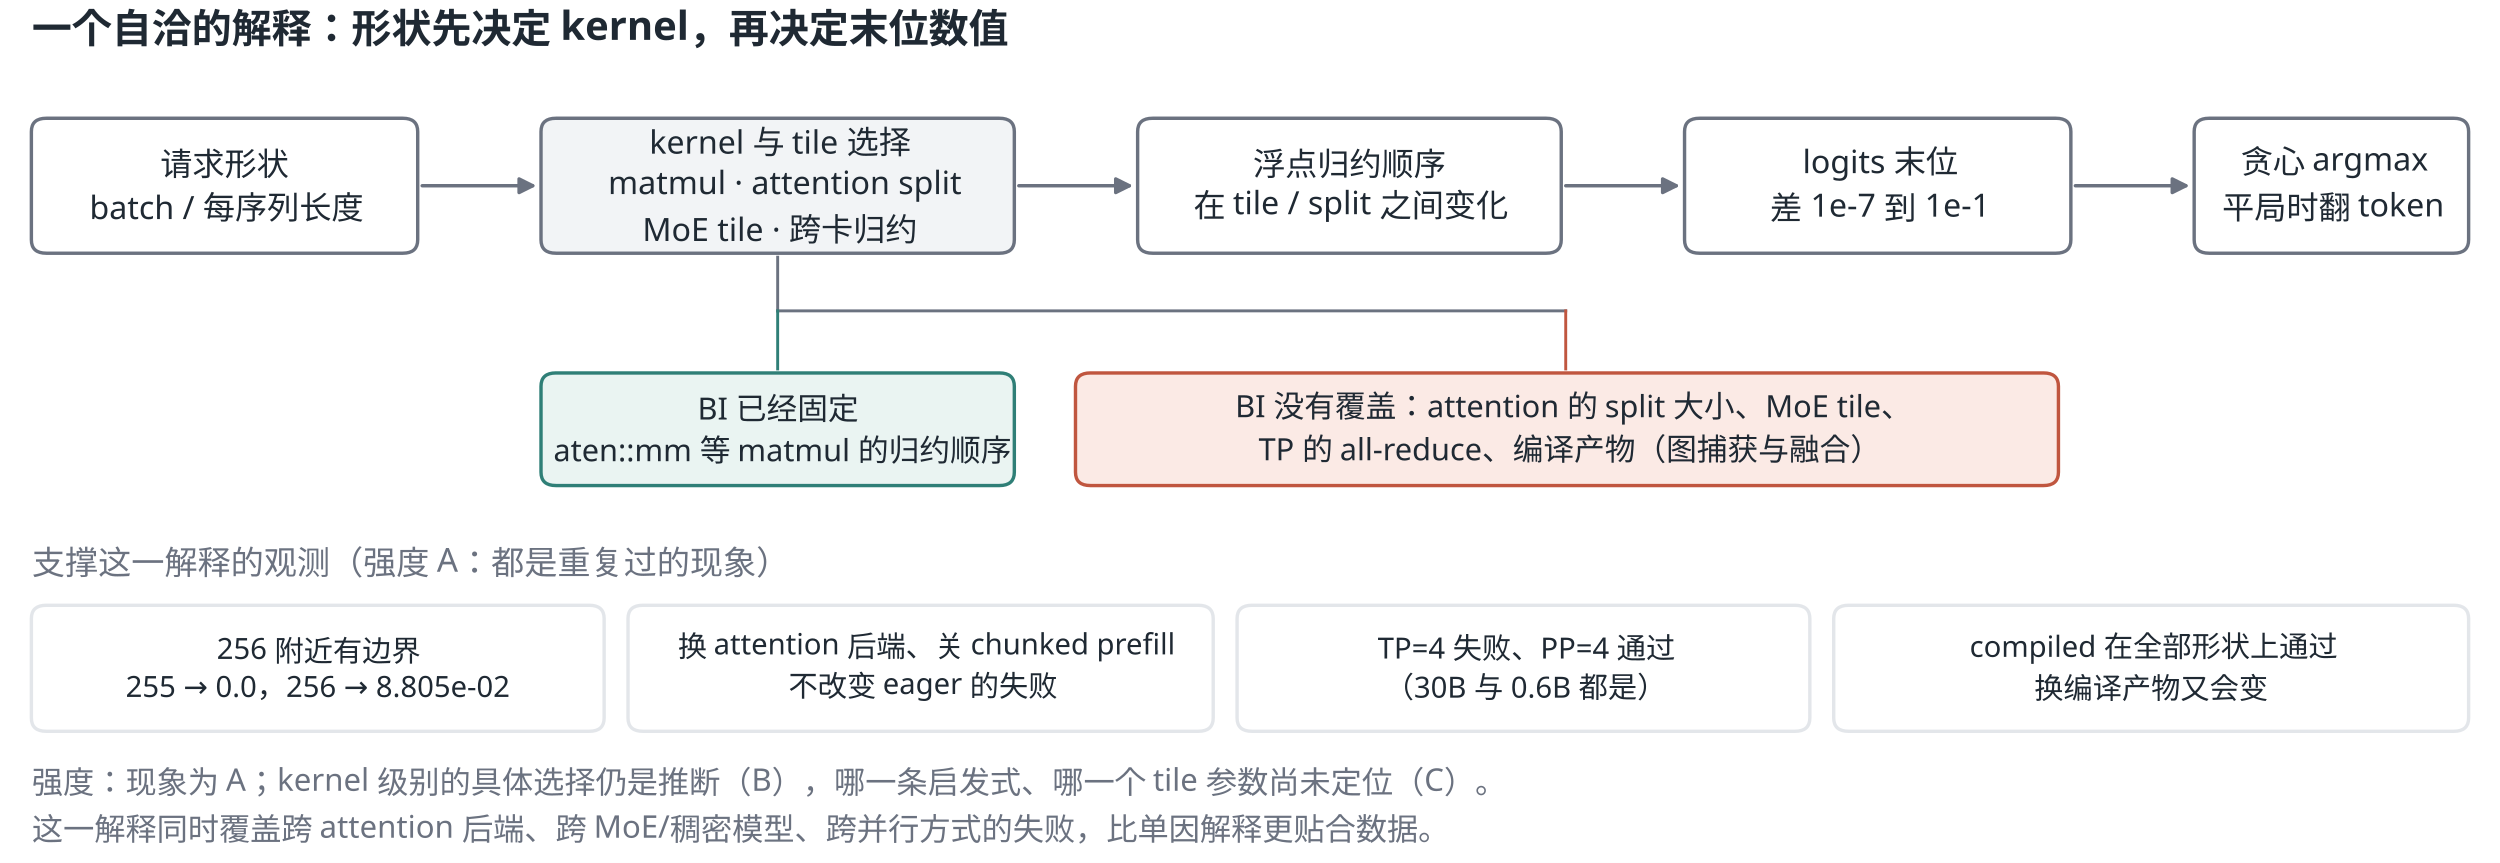
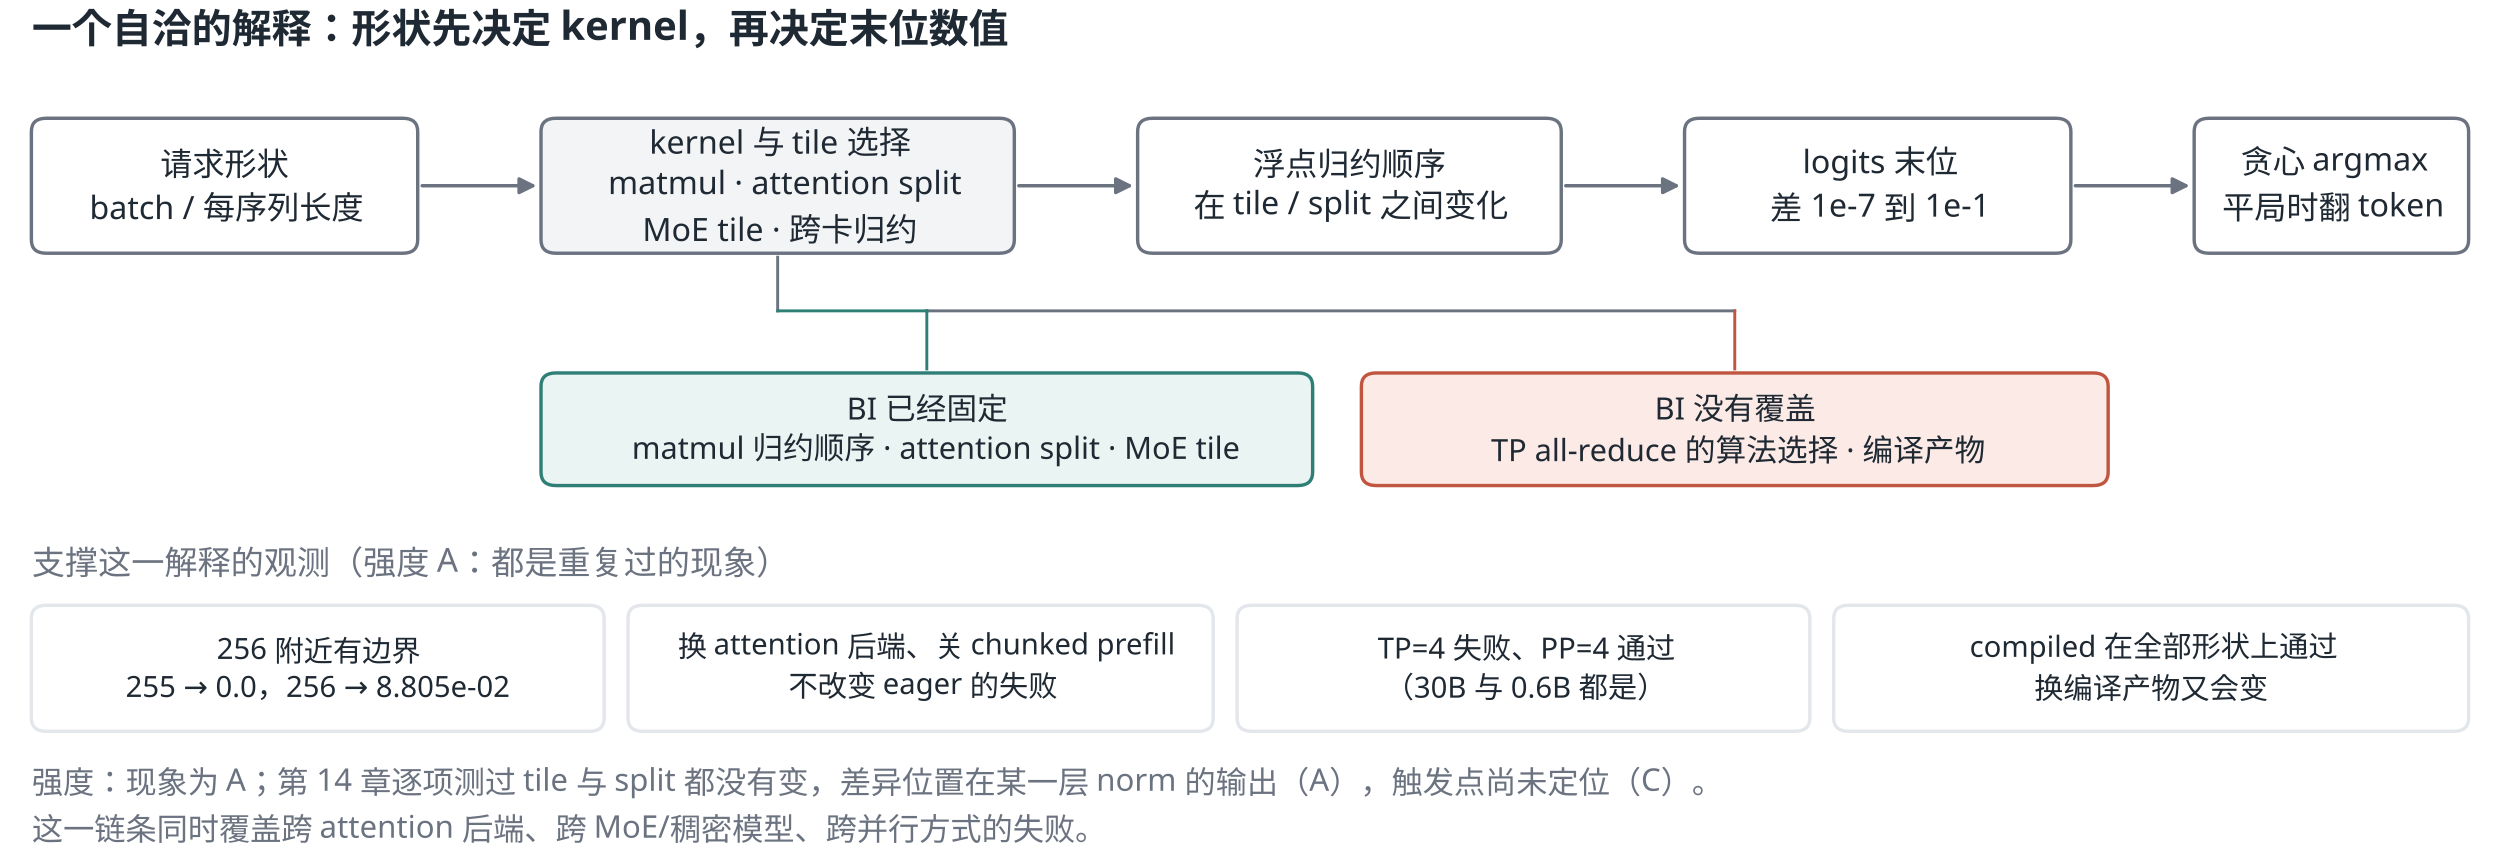
<svg xmlns="http://www.w3.org/2000/svg" width="513.116pt" height="177.12pt" viewBox="0 0 513.116 177.12" version="1.1">
  <defs>
    <style type="text/css">*{stroke-linejoin: round; stroke-linecap: butt}</style>
  </defs>
  <g id="figure_1">
    <g id="patch_1">
      <path d="M 0 177.12  L 513.116 177.12  L 513.116 0  L 0 0  z " style="fill: #ffffff" />
    </g>
    <g id="axes_1">
      <g id="patch_2">
-         <path d="M 9.502 51.97  L 82.67 51.97  Q 85.731 51.97 85.731 49.218  L 85.731 27.026  Q 85.731 24.275 82.67 24.275  L 9.502 24.275  Q 6.44 24.275 6.44 27.026  L 6.44 49.218  Q 6.44 51.97 9.502 51.97  z " clip-path="url(#p541b89a98c)" style="fill: #ffffff; stroke: #6b7280; stroke-width: 0.7; stroke-linejoin: miter" />
+         <path d="M 9.502 51.97  L 82.67 51.97  Q 85.731 51.97 85.731 49.218  L 85.731 27.026  Q 85.731 24.275 82.67 24.275  L 9.502 24.275  Q 6.44 24.275 6.44 27.026  L 6.44 49.218  Q 6.44 51.97 9.502 51.97  z " clip-path="url(#pd02e15a3e6)" style="fill: #ffffff; stroke: #6b7280; stroke-width: 0.7; stroke-linejoin: miter" />
      </g>
      <g id="patch_3">
-         <path d="M 114.1 51.97  L 205.126 51.97  Q 208.188 51.97 208.188 49.218  L 208.188 27.026  Q 208.188 24.275 205.126 24.275  L 114.1 24.275  Q 111.039 24.275 111.039 27.026  L 111.039 49.218  Q 111.039 51.97 114.1 51.97  z " clip-path="url(#p541b89a98c)" style="fill: #f2f4f6; stroke: #6b7280; stroke-width: 0.7; stroke-linejoin: miter" />
+         <path d="M 114.1 51.97  L 205.126 51.97  Q 208.188 51.97 208.188 49.218  L 208.188 27.026  Q 208.188 24.275 205.126 24.275  L 114.1 24.275  Q 111.039 24.275 111.039 27.026  L 111.039 49.218  Q 111.039 51.97 114.1 51.97  z " clip-path="url(#pd02e15a3e6)" style="fill: #f2f4f6; stroke: #6b7280; stroke-width: 0.7; stroke-linejoin: miter" />
      </g>
      <g id="patch_4">
-         <path d="M 236.557 51.97  L 317.378 51.97  Q 320.44 51.97 320.44 49.218  L 320.44 27.026  Q 320.44 24.275 317.378 24.275  L 236.557 24.275  Q 233.495 24.275 233.495 27.026  L 233.495 49.218  Q 233.495 51.97 236.557 51.97  z " clip-path="url(#p541b89a98c)" style="fill: #ffffff; stroke: #6b7280; stroke-width: 0.7; stroke-linejoin: miter" />
+         <path d="M 236.557 51.97  L 317.378 51.97  Q 320.44 51.97 320.44 49.218  L 320.44 27.026  Q 320.44 24.275 317.378 24.275  L 236.557 24.275  Q 233.495 24.275 233.495 27.026  L 233.495 49.218  Q 233.495 51.97 236.557 51.97  z " clip-path="url(#pd02e15a3e6)" style="fill: #ffffff; stroke: #6b7280; stroke-width: 0.7; stroke-linejoin: miter" />
      </g>
      <g id="patch_5">
-         <path d="M 348.809 51.97  L 421.977 51.97  Q 425.038 51.97 425.038 49.218  L 425.038 27.026  Q 425.038 24.275 421.977 24.275  L 348.809 24.275  Q 345.747 24.275 345.747 27.026  L 345.747 49.218  Q 345.747 51.97 348.809 51.97  z " clip-path="url(#p541b89a98c)" style="fill: #ffffff; stroke: #6b7280; stroke-width: 0.7; stroke-linejoin: miter" />
+         <path d="M 348.809 51.97  L 421.977 51.97  Q 425.038 51.97 425.038 49.218  L 425.038 27.026  Q 425.038 24.275 421.977 24.275  L 348.809 24.275  Q 345.747 24.275 345.747 27.026  L 345.747 49.218  Q 345.747 51.97 348.809 51.97  z " clip-path="url(#pd02e15a3e6)" style="fill: #ffffff; stroke: #6b7280; stroke-width: 0.7; stroke-linejoin: miter" />
      </g>
      <g id="patch_6">
-         <path d="M 453.407 51.97  L 503.614 51.97  Q 506.676 51.97 506.676 49.218  L 506.676 27.026  Q 506.676 24.275 503.614 24.275  L 453.407 24.275  Q 450.346 24.275 450.346 27.026  L 450.346 49.218  Q 450.346 51.97 453.407 51.97  z " clip-path="url(#p541b89a98c)" style="fill: #ffffff; stroke: #6b7280; stroke-width: 0.7; stroke-linejoin: miter" />
+         <path d="M 453.407 51.97  L 503.614 51.97  Q 506.676 51.97 506.676 49.218  L 506.676 27.026  Q 506.676 24.275 503.614 24.275  L 453.407 24.275  Q 450.346 24.275 450.346 27.026  L 450.346 49.218  Q 450.346 51.97 453.407 51.97  z " clip-path="url(#pd02e15a3e6)" style="fill: #ffffff; stroke: #6b7280; stroke-width: 0.7; stroke-linejoin: miter" />
      </g>
      <g id="patch_7">
-         <path d="M 86.649 38.122  Q 98.385 38.122 109.338 38.122  " clip-path="url(#p541b89a98c)" style="fill: none; stroke: #6b7280; stroke-width: 0.7; stroke-linecap: round" />
-         <path d="M 106.538 36.722  L 109.338 38.122  L 106.538 39.522  z " clip-path="url(#p541b89a98c)" style="fill: #6b7280; stroke: #6b7280; stroke-width: 0.7; stroke-linecap: round" />
+         <path d="M 86.649 38.122  Q 98.385 38.122 109.338 38.122  " clip-path="url(#pd02e15a3e6)" style="fill: none; stroke: #6b7280; stroke-width: 0.7; stroke-linecap: round" />
+         <path d="M 106.538 36.722  L 109.338 38.122  L 106.538 39.522  z " clip-path="url(#pd02e15a3e6)" style="fill: #6b7280; stroke: #6b7280; stroke-width: 0.7; stroke-linecap: round" />
      </g>
      <g id="patch_8">
-         <path d="M 209.106 38.122  Q 220.842 38.122 231.794 38.122  " clip-path="url(#p541b89a98c)" style="fill: none; stroke: #6b7280; stroke-width: 0.7; stroke-linecap: round" />
-         <path d="M 228.994 36.722  L 231.794 38.122  L 228.994 39.522  z " clip-path="url(#p541b89a98c)" style="fill: #6b7280; stroke: #6b7280; stroke-width: 0.7; stroke-linecap: round" />
+         <path d="M 209.106 38.122  Q 220.842 38.122 231.794 38.122  " clip-path="url(#pd02e15a3e6)" style="fill: none; stroke: #6b7280; stroke-width: 0.7; stroke-linecap: round" />
+         <path d="M 228.994 36.722  L 231.794 38.122  L 228.994 39.522  z " clip-path="url(#pd02e15a3e6)" style="fill: #6b7280; stroke: #6b7280; stroke-width: 0.7; stroke-linecap: round" />
      </g>
      <g id="patch_9">
-         <path d="M 321.358 38.122  Q 333.094 38.122 344.046 38.122  " clip-path="url(#p541b89a98c)" style="fill: none; stroke: #6b7280; stroke-width: 0.7; stroke-linecap: round" />
-         <path d="M 341.246 36.722  L 344.046 38.122  L 341.246 39.522  z " clip-path="url(#p541b89a98c)" style="fill: #6b7280; stroke: #6b7280; stroke-width: 0.7; stroke-linecap: round" />
+         <path d="M 321.358 38.122  Q 333.094 38.122 344.046 38.122  " clip-path="url(#pd02e15a3e6)" style="fill: none; stroke: #6b7280; stroke-width: 0.7; stroke-linecap: round" />
+         <path d="M 341.246 36.722  L 344.046 38.122  L 341.246 39.522  z " clip-path="url(#pd02e15a3e6)" style="fill: #6b7280; stroke: #6b7280; stroke-width: 0.7; stroke-linecap: round" />
      </g>
      <g id="patch_10">
-         <path d="M 425.957 38.122  Q 437.692 38.122 448.645 38.122  " clip-path="url(#p541b89a98c)" style="fill: none; stroke: #6b7280; stroke-width: 0.7; stroke-linecap: round" />
-         <path d="M 445.845 36.722  L 448.645 38.122  L 445.845 39.522  z " clip-path="url(#p541b89a98c)" style="fill: #6b7280; stroke: #6b7280; stroke-width: 0.7; stroke-linecap: round" />
+         <path d="M 425.957 38.122  Q 437.692 38.122 448.645 38.122  " clip-path="url(#pd02e15a3e6)" style="fill: none; stroke: #6b7280; stroke-width: 0.7; stroke-linecap: round" />
+         <path d="M 445.845 36.722  L 448.645 38.122  L 445.845 39.522  z " clip-path="url(#pd02e15a3e6)" style="fill: #6b7280; stroke: #6b7280; stroke-width: 0.7; stroke-linecap: round" />
      </g>
      <g id="patch_11">
-         <path d="M 114.1 99.656  L 205.126 99.656  Q 208.188 99.656 208.188 96.905  L 208.188 79.298  Q 208.188 76.547 205.126 76.547  L 114.1 76.547  Q 111.039 76.547 111.039 79.298  L 111.039 96.905  Q 111.039 99.656 114.1 99.656  z " clip-path="url(#p541b89a98c)" style="fill: #eaf4f2; stroke: #2f7f77; stroke-width: 0.7; stroke-linejoin: miter" />
+         <path d="M 114.1 99.656  L 266.355 99.656  Q 269.416 99.656 269.416 96.905  L 269.416 79.298  Q 269.416 76.547 266.355 76.547  L 114.1 76.547  Q 111.039 76.547 111.039 79.298  L 111.039 96.905  Q 111.039 99.656 114.1 99.656  z " clip-path="url(#pd02e15a3e6)" style="fill: #eaf4f2; stroke: #2f7f77; stroke-width: 0.7; stroke-linejoin: miter" />
      </g>
      <g id="patch_12">
-         <path d="M 223.801 99.656  L 419.426 99.656  Q 422.487 99.656 422.487 96.905  L 422.487 79.298  Q 422.487 76.547 419.426 76.547  L 223.801 76.547  Q 220.74 76.547 220.74 79.298  L 220.74 96.905  Q 220.74 99.656 223.801 99.656  z " clip-path="url(#p541b89a98c)" style="fill: #fbeae5; stroke: #c0563f; stroke-width: 0.7; stroke-linejoin: miter" />
+         <path d="M 282.478 99.656  L 429.63 99.656  Q 432.692 99.656 432.692 96.905  L 432.692 79.298  Q 432.692 76.547 429.63 76.547  L 282.478 76.547  Q 279.417 76.547 279.417 79.298  L 279.417 96.905  Q 279.417 99.656 282.478 99.656  z " clip-path="url(#pd02e15a3e6)" style="fill: #fbeae5; stroke: #c0563f; stroke-width: 0.7; stroke-linejoin: miter" />
      </g>
      <g id="patch_13">
-         <path d="M 9.502 150.094  L 120.937 150.094  Q 123.999 150.094 123.999 147.343  L 123.999 126.985  Q 123.999 124.233 120.937 124.233  L 9.502 124.233  Q 6.44 124.233 6.44 126.985  L 6.44 147.343  Q 6.44 150.094 9.502 150.094  z " clip-path="url(#p541b89a98c)" style="fill: #ffffff; stroke: #e3e6ea; stroke-width: 0.7; stroke-linejoin: miter" />
+         <path d="M 9.502 150.094  L 120.937 150.094  Q 123.999 150.094 123.999 147.343  L 123.999 126.985  Q 123.999 124.233 120.937 124.233  L 9.502 124.233  Q 6.44 124.233 6.44 126.985  L 6.44 147.343  Q 6.44 150.094 9.502 150.094  z " clip-path="url(#pd02e15a3e6)" style="fill: #ffffff; stroke: #e3e6ea; stroke-width: 0.7; stroke-linejoin: miter" />
      </g>
      <g id="patch_14">
-         <path d="M 131.958 150.094  L 245.945 150.094  Q 249.007 150.094 249.007 147.343  L 249.007 126.985  Q 249.007 124.233 245.945 124.233  L 131.958 124.233  Q 128.897 124.233 128.897 126.985  L 128.897 147.343  Q 128.897 150.094 131.958 150.094  z " clip-path="url(#p541b89a98c)" style="fill: #ffffff; stroke: #e3e6ea; stroke-width: 0.7; stroke-linejoin: miter" />
+         <path d="M 131.958 150.094  L 245.945 150.094  Q 249.007 150.094 249.007 147.343  L 249.007 126.985  Q 249.007 124.233 245.945 124.233  L 131.958 124.233  Q 128.897 124.233 128.897 126.985  L 128.897 147.343  Q 128.897 150.094 131.958 150.094  z " clip-path="url(#pd02e15a3e6)" style="fill: #ffffff; stroke: #e3e6ea; stroke-width: 0.7; stroke-linejoin: miter" />
      </g>
      <g id="patch_15">
-         <path d="M 256.966 150.094  L 368.402 150.094  Q 371.463 150.094 371.463 147.343  L 371.463 126.985  Q 371.463 124.233 368.402 124.233  L 256.966 124.233  Q 253.905 124.233 253.905 126.985  L 253.905 147.343  Q 253.905 150.094 256.966 150.094  z " clip-path="url(#p541b89a98c)" style="fill: #ffffff; stroke: #e3e6ea; stroke-width: 0.7; stroke-linejoin: miter" />
+         <path d="M 256.966 150.094  L 368.402 150.094  Q 371.463 150.094 371.463 147.343  L 371.463 126.985  Q 371.463 124.233 368.402 124.233  L 256.966 124.233  Q 253.905 124.233 253.905 126.985  L 253.905 147.343  Q 253.905 150.094 256.966 150.094  z " clip-path="url(#pd02e15a3e6)" style="fill: #ffffff; stroke: #e3e6ea; stroke-width: 0.7; stroke-linejoin: miter" />
      </g>
      <g id="patch_16">
-         <path d="M 379.423 150.094  L 503.614 150.094  Q 506.676 150.094 506.676 147.343  L 506.676 126.985  Q 506.676 124.233 503.614 124.233  L 379.423 124.233  Q 376.362 124.233 376.362 126.985  L 376.362 147.343  Q 376.362 150.094 379.423 150.094  z " clip-path="url(#p541b89a98c)" style="fill: #ffffff; stroke: #e3e6ea; stroke-width: 0.7; stroke-linejoin: miter" />
+         <path d="M 379.423 150.094  L 503.614 150.094  Q 506.676 150.094 506.676 147.343  L 506.676 126.985  Q 506.676 124.233 503.614 124.233  L 379.423 124.233  Q 376.362 124.233 376.362 126.985  L 376.362 147.343  Q 376.362 150.094 379.423 150.094  z " clip-path="url(#pd02e15a3e6)" style="fill: #ffffff; stroke: #e3e6ea; stroke-width: 0.7; stroke-linejoin: miter" />
      </g>
      <g id="line2d_1">
-         <path d="M 159.613 52.795  L 159.613 63.8  " clip-path="url(#p541b89a98c)" style="fill: none; stroke: #6b7280; stroke-width: 0.6; stroke-linecap: square" />
+         <path d="M 159.613 52.795  L 159.613 63.8  " clip-path="url(#pd02e15a3e6)" style="fill: none; stroke: #6b7280; stroke-width: 0.6; stroke-linecap: square" />
      </g>
      <g id="line2d_2">
-         <path d="M 159.613 63.8  L 321.358 63.8  " clip-path="url(#p541b89a98c)" style="fill: none; stroke: #6b7280; stroke-width: 0.6; stroke-linecap: square" />
+         <path d="M 190.227 63.8  L 356.054 63.8  " clip-path="url(#pd02e15a3e6)" style="fill: none; stroke: #6b7280; stroke-width: 0.6; stroke-linecap: square" />
      </g>
      <g id="line2d_3">
-         <path d="M 159.613 63.8  L 159.613 75.721  " clip-path="url(#p541b89a98c)" style="fill: none; stroke: #2f7f77; stroke-width: 0.6; stroke-linecap: square" />
+         <path d="M 159.613 63.8  L 190.227 63.8  " clip-path="url(#pd02e15a3e6)" style="fill: none; stroke: #2f7f77; stroke-width: 0.6; stroke-linecap: square" />
      </g>
      <g id="line2d_4">
-         <path d="M 321.358 63.8  L 321.358 75.721  " clip-path="url(#p541b89a98c)" style="fill: none; stroke: #c0563f; stroke-width: 0.6; stroke-linecap: square" />
+         <path d="M 190.227 63.8  L 190.227 75.721  " clip-path="url(#pd02e15a3e6)" style="fill: none; stroke: #2f7f77; stroke-width: 0.6; stroke-linecap: square" />
+       </g>
+       <g id="line2d_5">
+         <path d="M 356.054 63.8  L 356.054 75.721  " clip-path="url(#pd02e15a3e6)" style="fill: none; stroke: #c0563f; stroke-width: 0.6; stroke-linecap: square" />
      </g>
      <g id="text_1">
        <text style="font-weight: 700; font-size: 8.2px; font-family: 'WenQuanYi Micro Hei', sans-serif; text-anchor: start; fill: #1f2933" x="6.542" y="8.776" transform="rotate(-0 6.542362 8.776421)">一个自洽的解释：形状先决定 kernel，再决定末位数值</text>
      </g>
      <g id="text_2">
        <text style="font-size: 6.6px; font-family: 'WenQuanYi Micro Hei', sans-serif; fill: #1f2933" transform="translate(32.88567 36.02794)">请求形状</text>
        <text style="font-size: 6.6px; font-family: 'WenQuanYi Micro Hei', sans-serif; fill: #1f2933" transform="translate(18.36464 44.96002)">batch / 每序列长度</text>
      </g>
      <g id="text_3">
        <text style="font-size: 6.6px; font-family: 'WenQuanYi Micro Hei', sans-serif; fill: #1f2933" transform="translate(133.2658 31.53612)">kernel 与 tile 选择</text>
        <text style="font-size: 6.6px; font-family: 'WenQuanYi Micro Hei', sans-serif; fill: #1f2933" transform="translate(124.8085 39.83656)">matmul · attention split</text>
        <text style="font-size: 6.6px; font-family: 'WenQuanYi Micro Hei', sans-serif; fill: #1f2933" transform="translate(131.8458 49.46473)">MoE tile · 跨卡归约</text>
      </g>
      <g id="text_4">
        <text style="font-size: 6.6px; font-family: 'WenQuanYi Micro Hei', sans-serif; fill: #1f2933" transform="translate(257.1676 36.02794)">浮点归约顺序</text>
        <text style="font-size: 6.6px; font-family: 'WenQuanYi Micro Hei', sans-serif; fill: #1f2933" transform="translate(244.9653 44.51503)">在 tile / split 之间变化</text>
      </g>
      <g id="text_5">
        <text style="font-size: 6.6px; font-family: 'WenQuanYi Micro Hei', sans-serif; fill: #1f2933" transform="translate(369.973 35.5314)">logits 末位</text>
        <text style="font-size: 6.6px; font-family: 'WenQuanYi Micro Hei', sans-serif; fill: #1f2933" transform="translate(363.2946 45.01158)">差 1e-7 到 1e-1</text>
      </g>
      <g id="text_6">
        <text style="font-size: 6.6px; font-family: 'WenQuanYi Micro Hei', sans-serif; fill: #1f2933" transform="translate(459.9174 35.54429)">贪心 argmax</text>
        <text style="font-size: 6.6px; font-family: 'WenQuanYi Micro Hei', sans-serif; fill: #1f2933" transform="translate(456.0838 44.96002)">平局时翻 token</text>
      </g>
      <g id="text_7">
-         <text style="font-size: 6.3px; font-family: 'WenQuanYi Micro Hei', sans-serif; fill: #1f2933" transform="translate(143.1707 86.11481)">BI 已经固定</text>
-         <text style="font-size: 6.3px; font-family: 'WenQuanYi Micro Hei', sans-serif; fill: #1f2933" transform="translate(113.5898 94.66549)">aten::mm 等 matmul 的归约顺序</text>
+         <text style="font-size: 6.3px; font-family: 'WenQuanYi Micro Hei', sans-serif; fill: #1f2933" transform="translate(173.7849 86.11481)">BI 已经固定</text>
+         <text style="font-size: 6.3px; font-family: 'WenQuanYi Micro Hei', sans-serif; fill: #1f2933" transform="translate(129.681 94.1792)">matmul 归约顺序 · attention split · MoE tile</text>
      </g>
      <g id="text_8">
-         <text style="font-size: 6.3px; font-family: 'WenQuanYi Micro Hei', sans-serif; fill: #1f2933" transform="translate(253.523 85.62852)">BI 没有覆盖：attention 的 split 大小、MoE tile、</text>
-         <text style="font-size: 6.3px; font-family: 'WenQuanYi Micro Hei', sans-serif; fill: #1f2933" transform="translate(258.3233 94.46861)">TP 的 all-reduce、编译产物（图捕获与融合）</text>
+         <text style="font-size: 6.3px; font-family: 'WenQuanYi Micro Hei', sans-serif; fill: #1f2933" transform="translate(339.6117 86.0902)">BI 没有覆盖</text>
+         <text style="font-size: 6.3px; font-family: 'WenQuanYi Micro Hei', sans-serif; fill: #1f2933" transform="translate(306.0327 94.64088)">TP all-reduce 的算法选择 · 编译产物</text>
      </g>
      <g id="text_9">
        <text style="font-size: 6.8px; font-family: 'WenQuanYi Micro Hei', sans-serif; text-anchor: start; fill: #6b7280" x="6.542" y="117.906" transform="rotate(-0 6.542362 117.9057)">支撑这一解释的观测（强度 A：都是重复过的现象）</text>
      </g>
      <g id="text_10">
        <text style="font-size: 6px; font-family: 'WenQuanYi Micro Hei', sans-serif; fill: #1f2933" transform="translate(44.48297 135.2483)">256 附近有边界</text>
        <text style="font-size: 6px; font-family: 'WenQuanYi Micro Hei', sans-serif; fill: #1f2933" transform="translate(25.78921 143.0477)">255 → 0.0，256 → 8.805e-02</text>
      </g>
      <g id="text_11">
        <text style="font-size: 6px; font-family: 'WenQuanYi Micro Hei', sans-serif; fill: #1f2933" transform="translate(139.1279 134.8086)">换 attention 后端、关 chunked prefill</text>
        <text style="font-size: 6px; font-family: 'WenQuanYi Micro Hei', sans-serif; fill: #1f2933" transform="translate(161.8384 142.9404)">不改变 eager 的失败</text>
      </g>
      <g id="text_12">
        <text style="font-size: 6px; font-family: 'WenQuanYi Micro Hei', sans-serif; fill: #1f2933" transform="translate(282.7722 135.1663)">TP=4 失败、PP=4 通过</text>
        <text style="font-size: 6px; font-family: 'WenQuanYi Micro Hei', sans-serif; fill: #1f2933" transform="translate(284.2052 143.1926)">（30B 与 0.6B 都是）</text>
      </g>
      <g id="text_13">
        <text style="font-size: 6px; font-family: 'WenQuanYi Micro Hei', sans-serif; fill: #1f2933" transform="translate(404.2573 134.8203)">compiled 在全部形状上通过</text>
        <text style="font-size: 6px; font-family: 'WenQuanYi Micro Hei', sans-serif; fill: #1f2933" transform="translate(417.5187 143.3918)">换编译产物又会变</text>
      </g>
      <g id="text_14">
-         <text style="font-size: 6.4px; font-family: 'WenQuanYi Micro Hei', sans-serif; text-anchor: start; fill: #6b7280" x="6.542" y="162.841" transform="rotate(-0 6.542362 162.8413)">强度：现象为 A；kernel 级别的具体选择仍是推断（B），哪一条启发式、哪一个 tile 参数尚未定位（C）。</text>
+         <text style="font-size: 6.4px; font-family: 'WenQuanYi Micro Hei', sans-serif; text-anchor: start; fill: #6b7280" x="6.542" y="162.841" transform="rotate(-0 6.542362 162.8413)">强度：现象为 A；第 14 章逐项测过 tile 与 split 都没有变，差异位置在某一层 norm 的输出（A），触发点尚未定位（C）。</text>
      </g>
      <g id="text_15">
-         <text style="font-size: 6.4px; font-family: 'WenQuanYi Micro Hei', sans-serif; text-anchor: start; fill: #6b7280" x="6.542" y="172.47" transform="rotate(-0 6.542362 172.4703)">这一解释同时覆盖跨 attention 后端、跨 MoE/稠密模型、跨并行方式的失败，比单因解释更贴合数据。</text>
+         <text style="font-size: 6.4px; font-family: 'WenQuanYi Micro Hei', sans-serif; text-anchor: start; fill: #6b7280" x="6.542" y="172.47" transform="rotate(-0 6.542362 172.4703)">这一链条同时覆盖跨 attention 后端、跨 MoE/稠密模型、跨并行方式的失败。</text>
      </g>
    </g>
  </g>
  <defs>
-     <clipPath id="p541b89a98c">
+     <clipPath id="pd02e15a3e6">
      <rect x="1.44" y="1.44" width="510.236" height="174.24" />
    </clipPath>
  </defs>
</svg>
